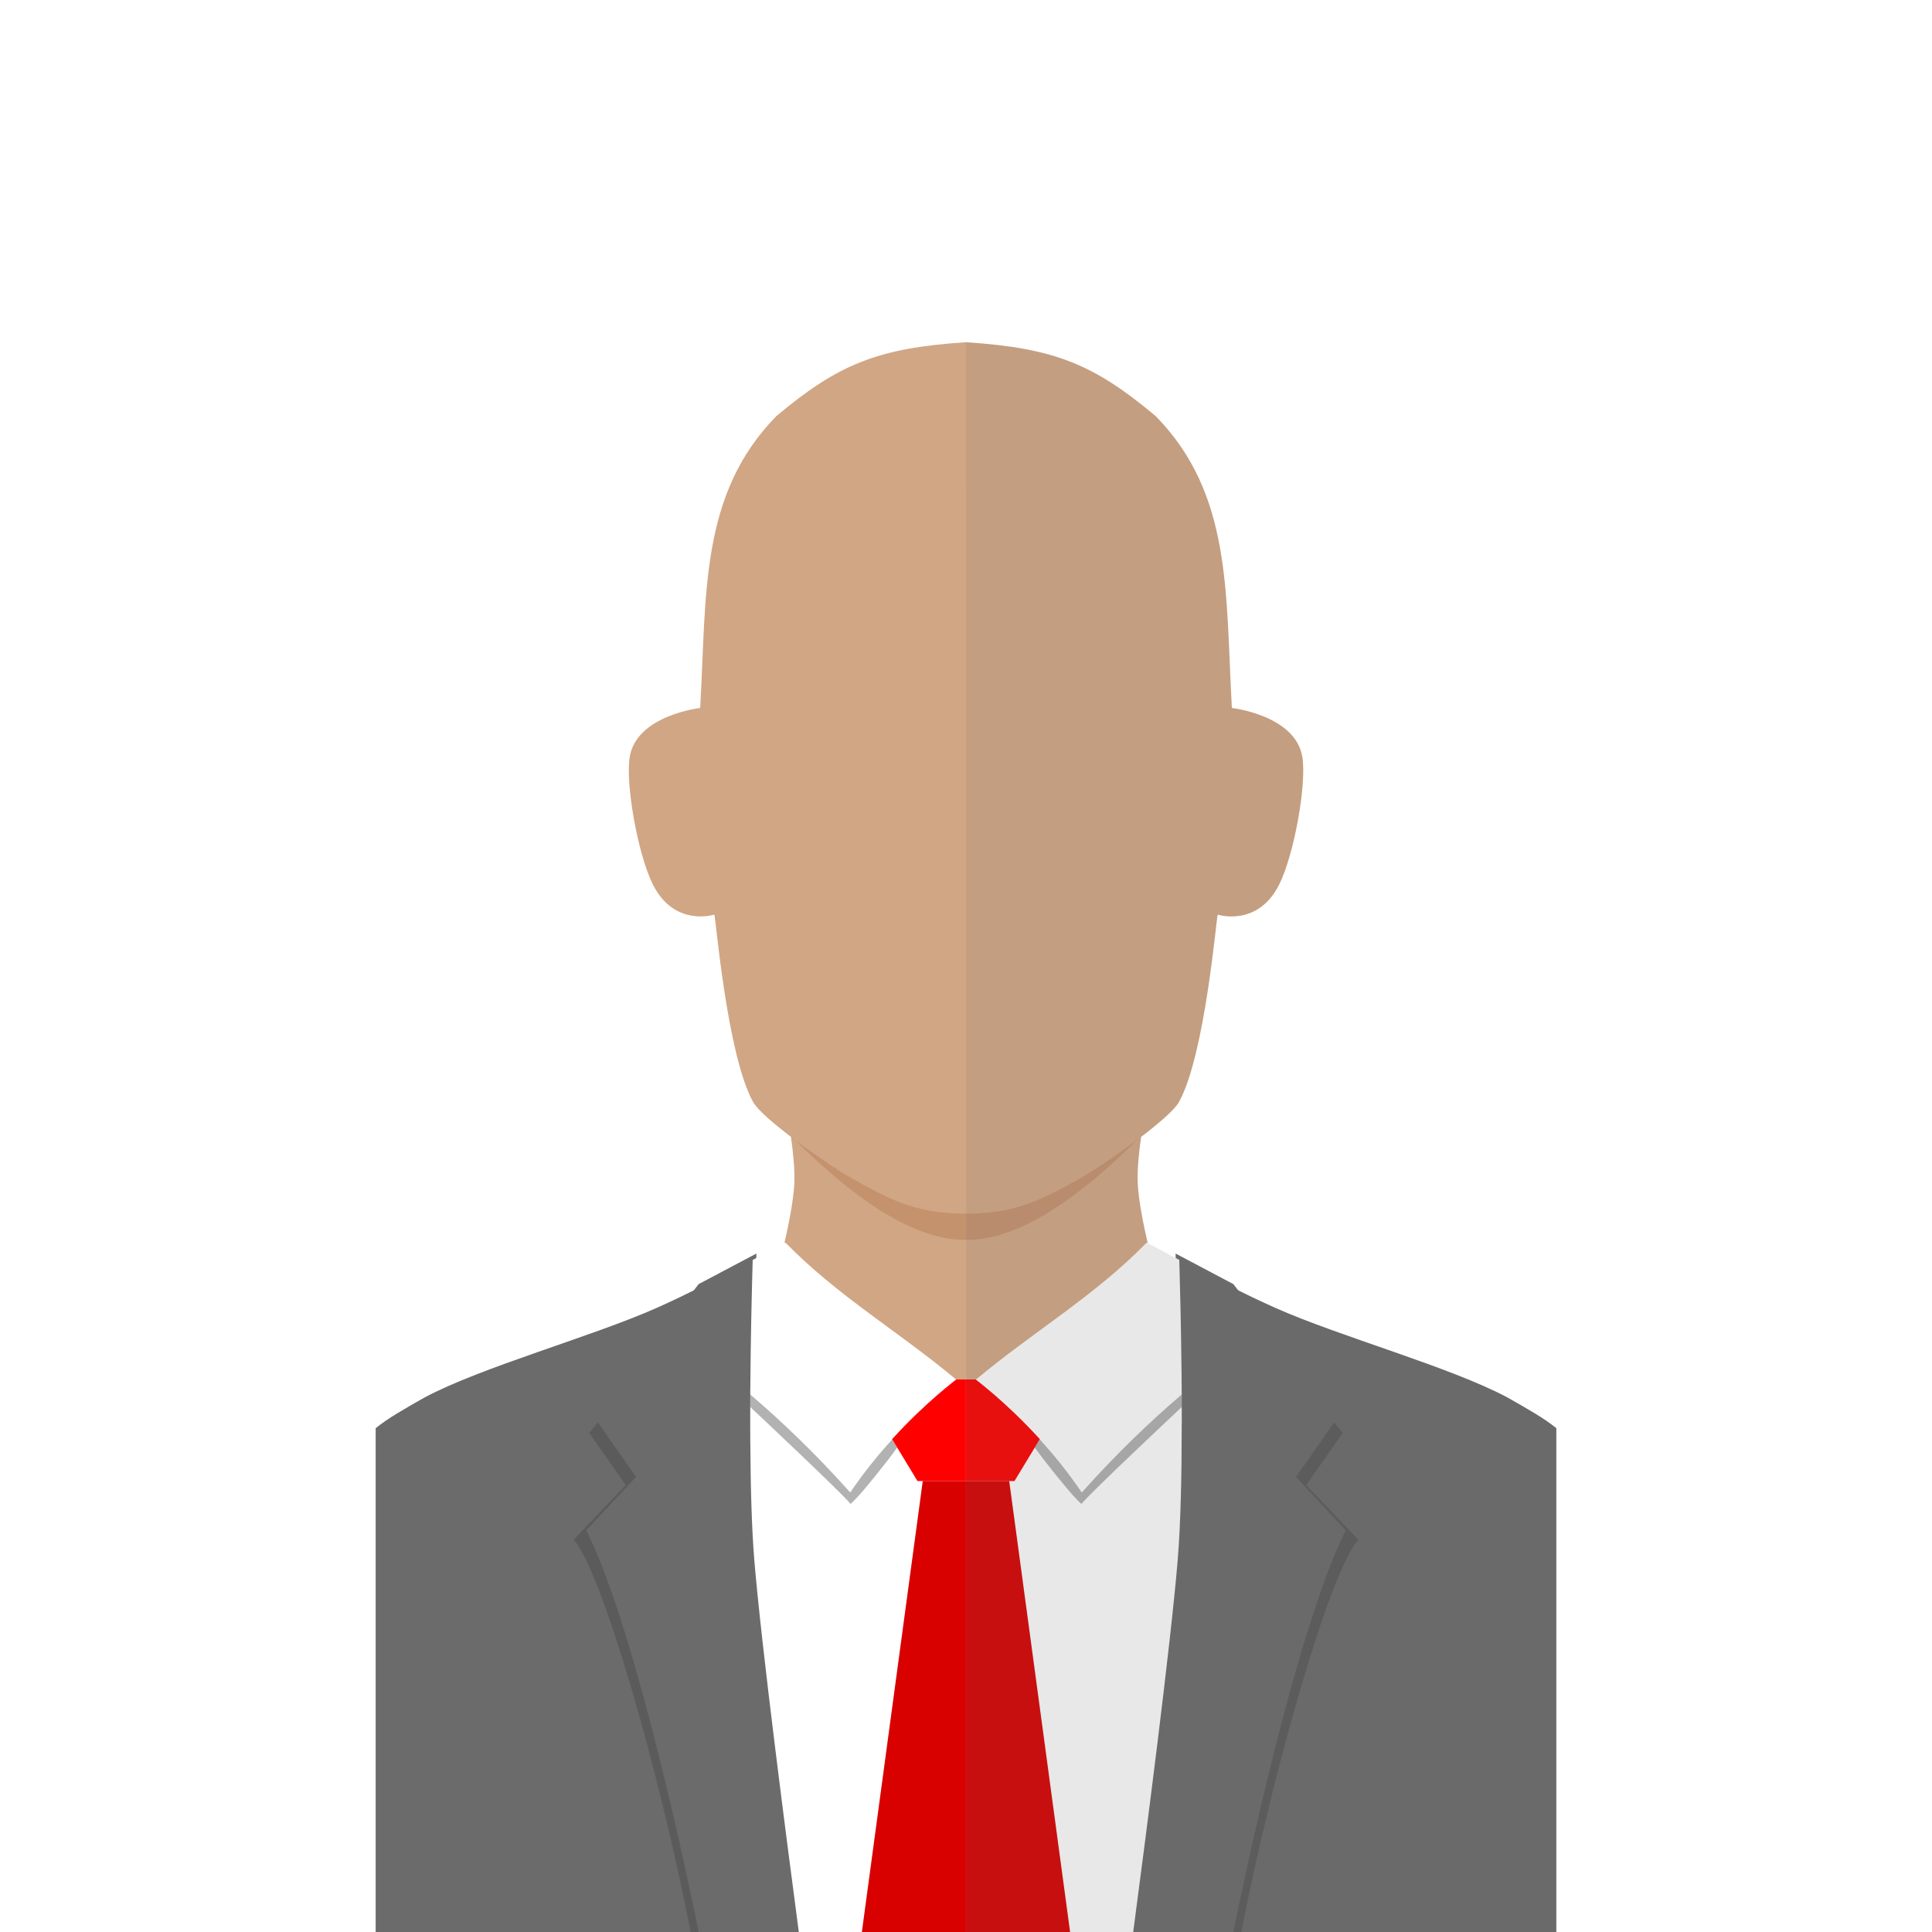
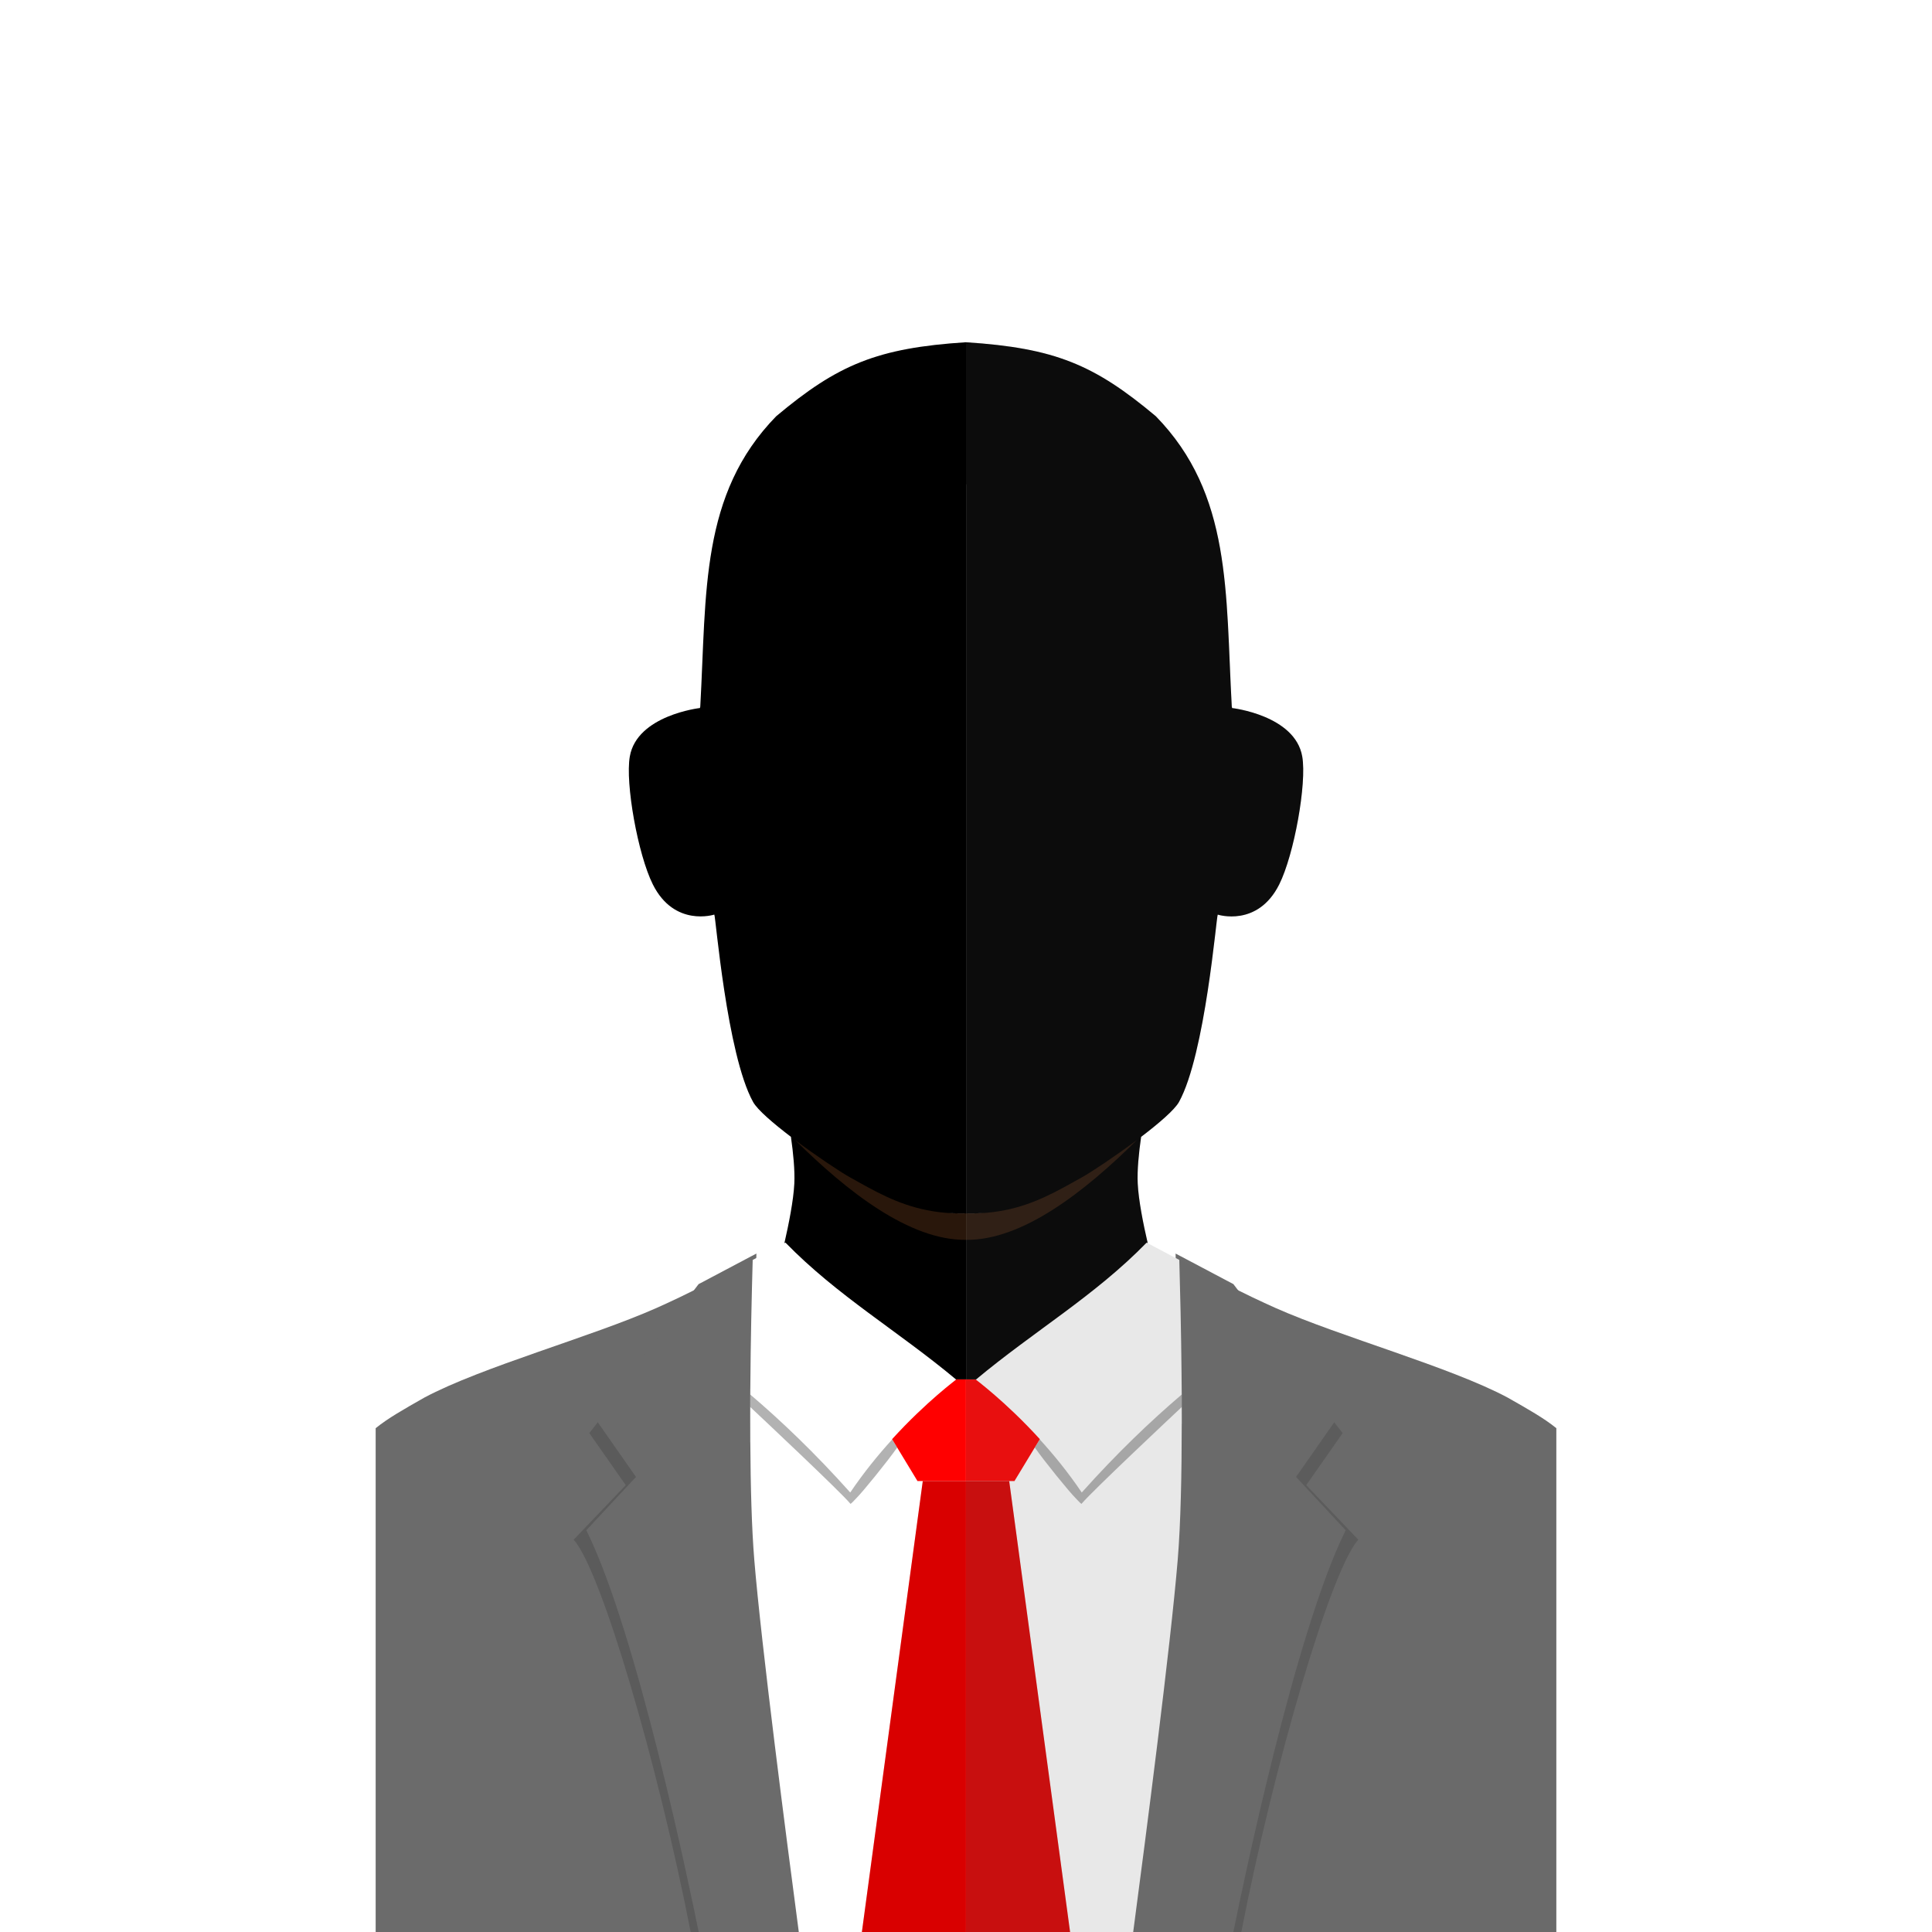
<svg xmlns="http://www.w3.org/2000/svg" height="500px" width="500px" viewBox="0 0 44 72" id="body-svg">
  <defs />
-   <g id="Body" style="display: inline;">
-     <path id="Suit" d="M 12.275 47.871 C 11.685 48.184 10.975 48.518 10.467 48.744 C 8.058 49.815 3.955 50.94 1.816 52.083 C 1.054 52.516 0.459 52.852 0 53.225 L 0 72 L 12.173 72 C 11.822 70.262 9.874 60.867 8.009 57.051 L 9.871 55.051 L 8.515 52.895 L 12.275 47.871 z M 31.725 47.871 L 35.485 52.895 L 34.129 55.051 L 35.991 57.051 C 34.126 60.867 32.178 70.262 31.826 72 L 44 72 L 44 53.225 C 43.541 52.852 42.946 52.516 42.183 52.083 C 40.045 50.94 35.942 49.815 33.533 48.744 C 33.025 48.518 32.315 48.184 31.725 47.871 z " style="fill-rule: evenodd; fill: rgb(107, 107, 107);" />
-     <path id="LapelShadow" d="M 8.362 52.896 L 7.962 53.407 L 9.32 55.347 L 7.38 57.379 C 8.412 58.533 10.529 65.793 11.739 72 L 12.173 72 C 11.822 70.263 9.874 60.868 8.009 57.052 L 9.871 55.052 L 8.362 52.896 z M 35.638 52.896 L 34.129 55.052 L 35.991 57.052 C 34.126 60.868 32.178 70.263 31.826 72 L 32.261 72 C 33.471 65.793 35.588 58.533 36.62 57.379 L 34.68 55.347 L 36.038 53.407 L 35.638 52.896 z " style="fill: rgb(0, 0, 0); fill-rule: evenodd; fill-opacity: 0.15;" />
-     <path id="Lapel" d="M 14.189 46.717 L 13.988 46.822 C 13.68 46.986 12.807 47.447 12.061 47.842 L 12.035 47.855 L 8.199 52.892 L 9.701 55.041 L 7.85 57.028 L 7.89 57.109 C 8.812 58.995 9.768 62.299 10.531 65.338 C 11.289 68.357 11.858 71.113 12.038 72 L 15.903 72 L 15.9 71.982 C 15.44 68.508 14.503 61.293 14.242 58.119 C 13.996 55.124 14.103 49.784 14.184 46.943 L 14.189 46.717 z M 29.811 46.717 L 29.816 46.943 C 29.897 49.784 30.004 55.124 29.758 58.119 C 29.497 61.293 28.56 68.508 28.1 71.982 L 28.097 72 L 31.963 72 C 32.143 71.113 32.711 68.357 33.469 65.338 C 34.232 62.299 35.188 58.995 36.109 57.109 L 36.149 57.028 L 34.299 55.041 L 35.801 52.892 L 31.965 47.855 L 31.94 47.842 C 31.193 47.447 30.32 46.986 30.012 46.822 L 29.811 46.717 z " style="fill-rule: evenodd; fill: rgb(107, 107, 107);" />
-     <path id="Shirt" d="M 15.27 46.309 C 15.202 46.344 14.329 46.807 14.051 46.954 C 14.015 48.217 13.975 49.912 13.962 51.753 L 13.961 51.752 C 13.956 52.414 13.956 53.084 13.96 53.745 L 13.962 53.748 C 13.972 55.374 14.012 56.935 14.11 58.13 C 14.372 61.314 15.309 68.525 15.769 72 L 18.12 72 L 21.999 72 L 21.999 55.421 L 22.001 55.421 L 22.001 72 L 25.88 72 L 28.231 72 C 28.691 68.525 29.628 61.314 29.89 58.13 C 30.002 56.769 30.039 54.934 30.04 53.068 L 30.043 53.064 C 30.043 52.699 30.042 52.333 30.04 51.969 C 30.039 51.95 30.039 51.932 30.039 51.913 C 30.038 51.796 30.037 51.68 30.036 51.564 C 30.036 51.461 30.035 51.357 30.034 51.255 C 30.034 51.23 30.034 51.205 30.033 51.18 L 30.033 51.18 C 30.017 49.562 29.981 48.085 29.949 46.954 C 29.671 46.807 28.798 46.344 28.73 46.309 C 26.791 48.299 24.539 49.6 22.369 51.412 C 22.369 51.412 22.362 51.407 22.362 51.407 L 22.001 51.407 L 22.001 51.674 L 21.999 51.674 L 21.999 51.407 L 21.637 51.407 C 21.638 51.407 21.631 51.412 21.631 51.412 C 19.461 49.6 17.209 48.299 15.27 46.309 z M 14.838 52.743 C 14.988 52.879 15.139 53.018 15.292 53.162 C 15.445 53.306 15.599 53.453 15.755 53.605 C 15.911 53.757 16.068 53.912 16.227 54.072 C 16.385 54.231 16.545 54.395 16.706 54.563 C 16.867 54.73 17.029 54.902 17.193 55.079 C 17.356 55.255 17.52 55.436 17.686 55.621 C 17.52 55.436 17.356 55.255 17.193 55.079 C 17.029 54.902 16.867 54.73 16.706 54.563 C 16.545 54.395 16.385 54.231 16.227 54.072 C 16.068 53.912 15.911 53.757 15.755 53.605 C 15.599 53.453 15.445 53.306 15.292 53.162 C 15.139 53.018 14.988 52.879 14.838 52.743 z M 29.162 52.743 C 29.012 52.879 28.861 53.018 28.708 53.162 C 28.555 53.306 28.401 53.453 28.245 53.605 C 28.089 53.757 27.931 53.912 27.773 54.072 C 27.614 54.231 27.455 54.395 27.294 54.563 C 27.133 54.73 26.97 54.902 26.807 55.079 C 26.644 55.255 26.48 55.436 26.314 55.621 C 26.254 55.532 26.193 55.444 26.132 55.358 C 26.193 55.444 26.254 55.532 26.314 55.621 C 26.48 55.436 26.644 55.255 26.807 55.079 C 26.97 54.902 27.133 54.73 27.294 54.563 C 27.455 54.395 27.614 54.231 27.773 54.072 C 27.931 53.912 28.089 53.757 28.245 53.605 C 28.401 53.453 28.555 53.306 28.708 53.162 C 28.861 53.018 29.012 52.879 29.162 52.743 z M 19.252 53.641 C 19.123 53.783 18.991 53.931 18.86 54.085 C 18.794 54.162 18.728 54.24 18.662 54.32 C 18.596 54.4 18.53 54.481 18.465 54.564 C 18.407 54.636 18.35 54.709 18.293 54.783 C 18.35 54.709 18.407 54.636 18.465 54.564 C 18.53 54.482 18.596 54.4 18.662 54.32 C 18.728 54.241 18.794 54.162 18.86 54.085 C 18.992 53.931 19.123 53.783 19.252 53.641 z M 25.394 54.389 C 25.431 54.434 25.467 54.479 25.503 54.524 C 25.467 54.479 25.431 54.434 25.394 54.389 z M 25.575 54.613 C 25.613 54.661 25.65 54.71 25.688 54.758 C 25.651 54.71 25.613 54.661 25.575 54.613 z M 18.24 54.852 C 18.197 54.907 18.155 54.964 18.113 55.02 C 18.155 54.964 18.197 54.908 18.24 54.852 z M 25.769 54.863 C 25.814 54.923 25.859 54.983 25.904 55.043 C 25.859 54.983 25.814 54.923 25.769 54.863 z M 25.935 55.084 C 25.988 55.157 26.042 55.231 26.095 55.305 C 26.042 55.231 25.988 55.157 25.935 55.084 z M 18.056 55.097 C 18.011 55.158 17.966 55.221 17.921 55.283 C 17.966 55.221 18.011 55.158 18.056 55.097 z " style="fill-rule: evenodd; fill: rgb(255, 255, 255);" />
-     <path id="CollarShadow" d="M 30.032 51.18 C 30.034 51.424 30.037 51.664 30.039 51.913 C 30.037 51.668 30.036 51.422 30.033 51.18 L 30.032 51.18 z M 21.999 51.674 L 21.999 55.195 L 21.999 55.421 L 22.001 55.421 L 22.001 55.195 L 22.001 51.674 L 21.999 51.674 z M 13.961 51.752 C 13.956 52.414 13.956 53.084 13.96 53.745 L 13.962 53.748 C 13.96 53.313 13.959 52.874 13.96 52.436 C 14.382 52.831 17.292 55.566 17.678 56.024 L 17.697 56.046 C 17.757 56.006 17.82 55.927 17.916 55.831 C 18.159 55.588 19.068 54.471 19.436 53.945 L 20.193 55.195 L 19.252 53.641 C 18.734 54.209 18.191 54.873 17.686 55.621 C 16.363 54.141 15.103 52.943 13.96 51.969 C 13.961 51.895 13.962 51.826 13.962 51.753 L 13.961 51.752 z M 30.04 51.969 C 28.897 52.943 27.637 54.141 26.314 55.621 C 25.807 54.871 25.265 54.208 24.748 53.641 L 24.564 53.945 C 24.932 54.471 25.841 55.588 26.084 55.831 C 26.18 55.927 26.243 56.006 26.303 56.046 L 26.322 56.024 C 26.708 55.566 29.618 52.831 30.04 52.436 C 30.04 52.646 30.04 52.857 30.04 53.068 L 30.043 53.064 C 30.043 52.699 30.042 52.333 30.04 51.969 z " style="fill: rgb(0, 0, 0); fill-rule: evenodd; fill-opacity: 0.304;" />
-     <g id="TieGroup" style="display: inline;">
-       <path fill="#ff0000" id="Tie" d="M 20.389,55.195 18.12,72 h 3.879 V 55.195 Z m 1.611,0 V 72 h 3.879 L 23.61,55.195 Z" style="fill-rule: evenodd;" />
-       <path fill="#ff0000" id="TieKnot" d="m 21.637,51.407 c 0.023,-0.007 -1.103,0.811 -2.391,2.226 l 0.946,1.562 h 1.806 v -3.788 z m 0.363,0 v 3.788 h 1.806 l 0.946,-1.562 c -1.288,-1.415 -2.413,-2.233 -2.391,-2.226 z" style="fill-rule: evenodd;" />
-       <path id="TieTint" d="M 20.389,55.195 18.12,72 h 3.879 V 55.195 Z m 1.611,0 V 72 h 3.879 L 23.61,55.195 Z" style="fill: rgb(0, 0, 0); fill-opacity: 0.15; fill-rule: evenodd;" />
+   <g id="Body" style="display: inline">
+     <path id="Suit" d="M 12.275 47.871 C 11.685 48.184 10.975 48.518 10.467 48.744 C 8.058 49.815 3.955 50.94 1.816 52.083 C 1.054 52.516 0.459 52.852 0 53.225 L 0 72 L 12.173 72 C 11.822 70.262 9.874 60.867 8.009 57.051 L 9.871 55.051 L 8.515 52.895 L 12.275 47.871 z M 31.725 47.871 L 35.485 52.895 L 34.129 55.051 L 35.991 57.051 C 34.126 60.867 32.178 70.262 31.826 72 L 44 72 L 44 53.225 C 43.541 52.852 42.946 52.516 42.183 52.083 C 40.045 50.94 35.942 49.815 33.533 48.744 C 33.025 48.518 32.315 48.184 31.725 47.871 z " style="fill-rule: evenodd; fill: rgb(107, 107, 107)" />
+     <path id="LapelShadow" d="M 8.362 52.896 L 7.962 53.407 L 9.32 55.347 L 7.38 57.379 C 8.412 58.533 10.529 65.793 11.739 72 L 12.173 72 C 11.822 70.263 9.874 60.868 8.009 57.052 L 9.871 55.052 L 8.362 52.896 z M 35.638 52.896 L 34.129 55.052 L 35.991 57.052 C 34.126 60.868 32.178 70.263 31.826 72 L 32.261 72 C 33.471 65.793 35.588 58.533 36.62 57.379 L 34.68 55.347 L 36.038 53.407 L 35.638 52.896 z " style="fill: rgb(0, 0, 0); fill-rule: evenodd; fill-opacity: 0.15" />
+     <path id="Lapel" d="M 14.189 46.717 L 13.988 46.822 C 13.68 46.986 12.807 47.447 12.061 47.842 L 12.035 47.855 L 8.199 52.892 L 9.701 55.041 L 7.85 57.028 L 7.89 57.109 C 8.812 58.995 9.768 62.299 10.531 65.338 C 11.289 68.357 11.858 71.113 12.038 72 L 15.903 72 L 15.9 71.982 C 15.44 68.508 14.503 61.293 14.242 58.119 C 13.996 55.124 14.103 49.784 14.184 46.943 L 14.189 46.717 z M 29.811 46.717 L 29.816 46.943 C 29.897 49.784 30.004 55.124 29.758 58.119 C 29.497 61.293 28.56 68.508 28.1 71.982 L 28.097 72 L 31.963 72 C 32.143 71.113 32.711 68.357 33.469 65.338 C 34.232 62.299 35.188 58.995 36.109 57.109 L 36.149 57.028 L 34.299 55.041 L 35.801 52.892 L 31.965 47.855 L 31.94 47.842 C 31.193 47.447 30.32 46.986 30.012 46.822 L 29.811 46.717 z " style="fill-rule: evenodd; fill: rgb(107, 107, 107)" />
+     <path id="Shirt" d="M 15.27 46.309 C 15.202 46.344 14.329 46.807 14.051 46.954 C 14.015 48.217 13.975 49.912 13.962 51.753 L 13.961 51.752 C 13.956 52.414 13.956 53.084 13.96 53.745 L 13.962 53.748 C 13.972 55.374 14.012 56.935 14.11 58.13 C 14.372 61.314 15.309 68.525 15.769 72 L 18.12 72 L 21.999 72 L 21.999 55.421 L 22.001 55.421 L 22.001 72 L 25.88 72 L 28.231 72 C 28.691 68.525 29.628 61.314 29.89 58.13 C 30.002 56.769 30.039 54.934 30.04 53.068 L 30.043 53.064 C 30.043 52.699 30.042 52.333 30.04 51.969 C 30.039 51.95 30.039 51.932 30.039 51.913 C 30.038 51.796 30.037 51.68 30.036 51.564 C 30.036 51.461 30.035 51.357 30.034 51.255 C 30.034 51.23 30.034 51.205 30.033 51.18 L 30.033 51.18 C 30.017 49.562 29.981 48.085 29.949 46.954 C 29.671 46.807 28.798 46.344 28.73 46.309 C 26.791 48.299 24.539 49.6 22.369 51.412 C 22.369 51.412 22.362 51.407 22.362 51.407 L 22.001 51.407 L 22.001 51.674 L 21.999 51.674 L 21.999 51.407 L 21.637 51.407 C 21.638 51.407 21.631 51.412 21.631 51.412 C 19.461 49.6 17.209 48.299 15.27 46.309 z M 14.838 52.743 C 14.988 52.879 15.139 53.018 15.292 53.162 C 15.445 53.306 15.599 53.453 15.755 53.605 C 15.911 53.757 16.068 53.912 16.227 54.072 C 16.385 54.231 16.545 54.395 16.706 54.563 C 16.867 54.73 17.029 54.902 17.193 55.079 C 17.356 55.255 17.52 55.436 17.686 55.621 C 17.52 55.436 17.356 55.255 17.193 55.079 C 17.029 54.902 16.867 54.73 16.706 54.563 C 16.545 54.395 16.385 54.231 16.227 54.072 C 16.068 53.912 15.911 53.757 15.755 53.605 C 15.599 53.453 15.445 53.306 15.292 53.162 C 15.139 53.018 14.988 52.879 14.838 52.743 z M 29.162 52.743 C 29.012 52.879 28.861 53.018 28.708 53.162 C 28.555 53.306 28.401 53.453 28.245 53.605 C 28.089 53.757 27.931 53.912 27.773 54.072 C 27.614 54.231 27.455 54.395 27.294 54.563 C 27.133 54.73 26.97 54.902 26.807 55.079 C 26.644 55.255 26.48 55.436 26.314 55.621 C 26.254 55.532 26.193 55.444 26.132 55.358 C 26.193 55.444 26.254 55.532 26.314 55.621 C 26.48 55.436 26.644 55.255 26.807 55.079 C 26.97 54.902 27.133 54.73 27.294 54.563 C 27.455 54.395 27.614 54.231 27.773 54.072 C 27.931 53.912 28.089 53.757 28.245 53.605 C 28.401 53.453 28.555 53.306 28.708 53.162 C 28.861 53.018 29.012 52.879 29.162 52.743 z M 19.252 53.641 C 19.123 53.783 18.991 53.931 18.86 54.085 C 18.794 54.162 18.728 54.24 18.662 54.32 C 18.596 54.4 18.53 54.481 18.465 54.564 C 18.407 54.636 18.35 54.709 18.293 54.783 C 18.35 54.709 18.407 54.636 18.465 54.564 C 18.53 54.482 18.596 54.4 18.662 54.32 C 18.728 54.241 18.794 54.162 18.86 54.085 C 18.992 53.931 19.123 53.783 19.252 53.641 z M 25.394 54.389 C 25.431 54.434 25.467 54.479 25.503 54.524 C 25.467 54.479 25.431 54.434 25.394 54.389 z M 25.575 54.613 C 25.613 54.661 25.65 54.71 25.688 54.758 C 25.651 54.71 25.613 54.661 25.575 54.613 z M 18.24 54.852 C 18.197 54.907 18.155 54.964 18.113 55.02 C 18.155 54.964 18.197 54.908 18.24 54.852 z M 25.769 54.863 C 25.814 54.923 25.859 54.983 25.904 55.043 C 25.859 54.983 25.814 54.923 25.769 54.863 z M 25.935 55.084 C 25.988 55.157 26.042 55.231 26.095 55.305 C 26.042 55.231 25.988 55.157 25.935 55.084 z M 18.056 55.097 C 18.011 55.158 17.966 55.221 17.921 55.283 C 17.966 55.221 18.011 55.158 18.056 55.097 z " style="fill-rule: evenodd; fill: rgb(255, 255, 255)" />
+     <path id="CollarShadow" d="M 30.032 51.18 C 30.034 51.424 30.037 51.664 30.039 51.913 C 30.037 51.668 30.036 51.422 30.033 51.18 L 30.032 51.18 z M 21.999 51.674 L 21.999 55.195 L 21.999 55.421 L 22.001 55.421 L 22.001 55.195 L 22.001 51.674 L 21.999 51.674 z M 13.961 51.752 C 13.956 52.414 13.956 53.084 13.96 53.745 L 13.962 53.748 C 13.96 53.313 13.959 52.874 13.96 52.436 C 14.382 52.831 17.292 55.566 17.678 56.024 L 17.697 56.046 C 17.757 56.006 17.82 55.927 17.916 55.831 C 18.159 55.588 19.068 54.471 19.436 53.945 L 20.193 55.195 L 19.252 53.641 C 18.734 54.209 18.191 54.873 17.686 55.621 C 16.363 54.141 15.103 52.943 13.96 51.969 C 13.961 51.895 13.962 51.826 13.962 51.753 L 13.961 51.752 z M 30.04 51.969 C 28.897 52.943 27.637 54.141 26.314 55.621 C 25.807 54.871 25.265 54.208 24.748 53.641 L 24.564 53.945 C 24.932 54.471 25.841 55.588 26.084 55.831 C 26.18 55.927 26.243 56.006 26.303 56.046 L 26.322 56.024 C 26.708 55.566 29.618 52.831 30.04 52.436 C 30.04 52.646 30.04 52.857 30.04 53.068 L 30.043 53.064 C 30.043 52.699 30.042 52.333 30.04 51.969 z " style="fill: rgb(0, 0, 0); fill-rule: evenodd; fill-opacity: 0.304" />
+     <g id="TieGroup" style="display: inline">
+       <path fill="#ff0000" id="Tie" d="M 20.389,55.195 18.12,72 h 3.879 V 55.195 Z m 1.611,0 V 72 h 3.879 L 23.61,55.195 Z" style="fill-rule: evenodd" />
+       <path fill="#ff0000" id="TieKnot" d="m 21.637,51.407 c 0.023,-0.007 -1.103,0.811 -2.391,2.226 l 0.946,1.562 h 1.806 v -3.788 z m 0.363,0 v 3.788 h 1.806 l 0.946,-1.562 c -1.288,-1.415 -2.413,-2.233 -2.391,-2.226 z" style="fill-rule: evenodd" />
+       <path id="TieTint" d="M 20.389,55.195 18.12,72 h 3.879 V 55.195 Z m 1.611,0 V 72 h 3.879 L 23.61,55.195 Z" style="fill: rgb(0, 0, 0); fill-opacity: 0.15; fill-rule: evenodd" />
    </g>
-     <g id="BowtieGroup" style="display: none;">
-       <path fill="#ff0000" d="m 15.995,50.022 c -0.056,6.37e-4 -0.101,0.006 -0.136,0.015 -0.968,0.265 -0.773,2.923 -0.699,3.83 0.074,0.907 0.552,3.091 0.846,3.427 0.294,0.336 3.127,-1.042 3.826,-1.68 0.319,-0.292 0.653,-0.66 0.922,-0.975 3.6e-4,3.26e-4 7.05e-4,7.4e-4 0.001,10e-4 0.058,0.053 0.315,0.286 0.513,0.335 0.085,0.021 0.357,0.034 0.732,0.04 0.375,-0.006 0.647,-0.018 0.732,-0.04 0.198,-0.05 0.455,-0.283 0.513,-0.335 3.28e-4,-2.93e-4 6.73e-4,-7.07e-4 0.001,-10e-4 0.269,0.315 0.603,0.683 0.922,0.975 0.699,0.638 3.531,2.016 3.826,1.68 0.294,-0.336 0.773,-2.52 0.846,-3.427 0.074,-0.907 0.268,-3.565 -0.699,-3.83 -0.034,-0.009 -0.079,-0.015 -0.136,-0.015 -0.499,-0.006 -1.883,0.379 -4.589,1.935 -0.375,-0.302 -0.782,-0.596 -1.416,-0.596 -0.634,0 -1.041,0.294 -1.416,0.596 -2.706,-1.556 -4.09,-1.94 -4.589,-1.935 z" id="Bowtie" style="fill-rule: evenodd;" />
-       <path d="m 20.579,51.961 c -0.336,0.269 -0.285,1.579 -0.151,2.049 0.068,0.239 0.16,0.48 0.327,0.631 0.058,0.053 0.315,0.286 0.513,0.335 0.085,0.021 0.357,0.034 0.732,0.04 0.375,-0.006 0.647,-0.018 0.732,-0.04 0.198,-0.05 0.455,-0.283 0.513,-0.335 0.167,-0.151 0.259,-0.392 0.327,-0.631 0.134,-0.47 0.185,-1.781 -0.151,-2.049 -0.377,-0.303 -0.784,-0.6 -1.421,-0.6 -0.637,0 -1.044,0.296 -1.421,0.6 z m -3.483,1.139 c -0.09,0.002 -0.145,0.029 -0.162,0.096 -0.46,1.789 1.983,0.496 2.755,0.647 0.178,0.035 0.365,0.049 0.548,0.05 -0.041,-0.212 -0.092,-0.309 -0.095,-0.592 -1.598,0.261 -2.656,-0.209 -3.046,-0.202 z m 9.785,0 c -0.408,0.01 -1.456,0.458 -3.023,0.202 -0.003,0.282 -0.054,0.38 -0.095,0.592 0.183,-0.002 0.371,-0.015 0.548,-0.05 0.773,-0.151 3.215,1.142 2.755,-0.647 -0.019,-0.073 -0.082,-0.099 -0.186,-0.096 z" id="BowtieShadow" style="fill: rgb(0, 0, 0); fill-opacity: 0.13; fill-rule: evenodd;" />
+     <g id="BowtieGroup" style="display: none">
+       <path fill="#ff0000" d="m 15.995,50.022 c -0.056,6.37e-4 -0.101,0.006 -0.136,0.015 -0.968,0.265 -0.773,2.923 -0.699,3.83 0.074,0.907 0.552,3.091 0.846,3.427 0.294,0.336 3.127,-1.042 3.826,-1.68 0.319,-0.292 0.653,-0.66 0.922,-0.975 3.6e-4,3.26e-4 7.05e-4,7.4e-4 0.001,10e-4 0.058,0.053 0.315,0.286 0.513,0.335 0.085,0.021 0.357,0.034 0.732,0.04 0.375,-0.006 0.647,-0.018 0.732,-0.04 0.198,-0.05 0.455,-0.283 0.513,-0.335 3.28e-4,-2.93e-4 6.73e-4,-7.07e-4 0.001,-10e-4 0.269,0.315 0.603,0.683 0.922,0.975 0.699,0.638 3.531,2.016 3.826,1.68 0.294,-0.336 0.773,-2.52 0.846,-3.427 0.074,-0.907 0.268,-3.565 -0.699,-3.83 -0.034,-0.009 -0.079,-0.015 -0.136,-0.015 -0.499,-0.006 -1.883,0.379 -4.589,1.935 -0.375,-0.302 -0.782,-0.596 -1.416,-0.596 -0.634,0 -1.041,0.294 -1.416,0.596 -2.706,-1.556 -4.09,-1.94 -4.589,-1.935 z" id="Bowtie" style="fill-rule: evenodd" />
+       <path d="m 20.579,51.961 c -0.336,0.269 -0.285,1.579 -0.151,2.049 0.068,0.239 0.16,0.48 0.327,0.631 0.058,0.053 0.315,0.286 0.513,0.335 0.085,0.021 0.357,0.034 0.732,0.04 0.375,-0.006 0.647,-0.018 0.732,-0.04 0.198,-0.05 0.455,-0.283 0.513,-0.335 0.167,-0.151 0.259,-0.392 0.327,-0.631 0.134,-0.47 0.185,-1.781 -0.151,-2.049 -0.377,-0.303 -0.784,-0.6 -1.421,-0.6 -0.637,0 -1.044,0.296 -1.421,0.6 z m -3.483,1.139 c -0.09,0.002 -0.145,0.029 -0.162,0.096 -0.46,1.789 1.983,0.496 2.755,0.647 0.178,0.035 0.365,0.049 0.548,0.05 -0.041,-0.212 -0.092,-0.309 -0.095,-0.592 -1.598,0.261 -2.656,-0.209 -3.046,-0.202 z m 9.785,0 c -0.408,0.01 -1.456,0.458 -3.023,0.202 -0.003,0.282 -0.054,0.38 -0.095,0.592 0.183,-0.002 0.371,-0.015 0.548,-0.05 0.773,-0.151 3.215,1.142 2.755,-0.647 -0.019,-0.073 -0.082,-0.099 -0.186,-0.096 z" id="BowtieShadow" style="fill: rgb(0, 0, 0); fill-opacity: 0.13; fill-rule: evenodd" />
    </g>
-     <path fill="#d1a684" id="Head" d="m 22,12.754 c -3.311,0.214 -4.781,0.835 -7.072,2.757 -2.841,2.911 -2.594,6.565 -2.831,10.823 -10e-4,0.004 -0.013,0.052 -0.013,0.052 0,0 -2.345,0.267 -2.613,1.807 -0.174,0.998 0.301,3.652 0.858,4.766 0.804,1.607 2.291,1.125 2.291,1.125 0.048,0.028 0.463,5.204 1.444,6.981 0.161,0.293 0.749,0.797 1.412,1.302 0.086,0.602 0.15,1.25 0.126,1.741 -0.031,0.626 -0.206,1.506 -0.37,2.221 0.004,-0.002 0.037,-0.02 0.039,-0.021 1.94,1.99 4.191,3.291 6.362,5.104 0.004,-0.004 0.007,-0.006 0.006,-0.006 h 0.362 v -6.188 c -0.118,0.003 -0.232,0.003 -0.345,5.17e-4 0.112,0.003 0.227,0.003 0.345,-5.17e-4 v -27.168 c 3.6e-4,-2e-5 7.14e-4,2.2e-5 10e-4,0 3.2e-4,2.2e-5 6.73e-4,-2e-5 0.001,0 v 27.168 c 0.118,0.003 0.232,0.003 0.345,5.17e-4 -0.112,0.003 -0.227,0.003 -0.345,-5.17e-4 v 6.188 h 0.362 c -0.001,-3e-4 0.001,0.002 0.006,0.006 2.171,-1.812 4.422,-3.113 6.362,-5.104 0.002,0.001 0.035,0.019 0.039,0.021 C 28.606,45.615 28.431,44.735 28.4,44.109 c -0.025,-0.492 0.04,-1.139 0.126,-1.741 0.662,-0.504 1.25,-1.009 1.412,-1.302 0.981,-1.778 1.396,-6.953 1.444,-6.981 0,0 1.487,0.482 2.291,-1.125 0.557,-1.114 1.032,-3.768 0.858,-4.766 -0.268,-1.54 -2.613,-1.807 -2.613,-1.807 0,0 -0.012,-0.047 -0.013,-0.052 -0.237,-4.258 0.01,-7.912 -2.831,-10.823 -2.292,-1.922 -3.761,-2.543 -7.072,-2.757 z m -6.464,29.66 c 0.069,0.052 0.139,0.105 0.209,0.157 -0.07,-0.052 -0.14,-0.104 -0.209,-0.157 z m 0.265,0.198 c 0.167,0.123 0.334,0.242 0.498,0.358 -0.164,-0.116 -0.331,-0.235 -0.498,-0.358 z m 12.397,0 c -0.171,0.126 -0.341,0.248 -0.508,0.366 0.167,-0.118 0.338,-0.24 0.508,-0.366 z m -0.585,0.42 c -0.155,0.108 -0.303,0.21 -0.443,0.305 0.141,-0.095 0.289,-0.196 0.443,-0.305 z m -11.213,0.01 c 0.156,0.109 0.307,0.213 0.449,0.308 -0.142,-0.096 -0.292,-0.198 -0.449,-0.308 z m 0.535,0.366 c 0.147,0.098 0.285,0.188 0.402,0.262 -0.117,-0.074 -0.253,-0.163 -0.402,-0.262 z m 10.112,0.011 c -0.146,0.097 -0.278,0.183 -0.394,0.256 0.113,-0.072 0.251,-0.161 0.394,-0.256 z m -9.654,0.286 c 0.046,0.029 0.092,0.058 0.131,0.081 0.053,0.032 0.098,0.059 0.136,0.08 -0.038,-0.021 -0.084,-0.048 -0.136,-0.08 -0.039,-0.023 -0.086,-0.053 -0.131,-0.081 z m 9.076,0.084 c -0.05,0.03 -0.095,0.056 -0.131,0.076 0.036,-0.02 0.081,-0.046 0.131,-0.076 z M 18.13,44.126 c 0.128,0.071 0.258,0.141 0.389,0.21 -0.131,-0.069 -0.26,-0.139 -0.389,-0.21 z m 7.74,0 c -0.128,0.071 -0.257,0.141 -0.389,0.21 0.131,-0.069 0.261,-0.139 0.389,-0.21 z m -4.775,1.056 c 0.042,0.004 0.084,0.009 0.127,0.013 -0.043,-0.004 -0.085,-0.008 -0.127,-0.013 z m 1.81,0 c -0.042,0.005 -0.084,0.009 -0.127,0.013 0.043,-0.004 0.085,-0.008 0.127,-0.013 z m -1.572,0.022 c 0.097,0.007 0.196,0.012 0.298,0.015 -0.052,-0.001 -0.103,-0.003 -0.154,-0.006 -0.003,-1.57e-4 -0.006,-3.56e-4 -0.009,-5.17e-4 -0.045,-0.002 -0.09,-0.005 -0.134,-0.009 z m 1.334,0 c -0.044,0.003 -0.089,0.006 -0.134,0.009 -0.003,1.61e-4 -0.006,3.6e-4 -0.009,5.17e-4 -0.05,0.003 -0.101,0.004 -0.153,0.006 0.101,-0.003 0.199,-0.008 0.296,-0.015 z" style="fill-rule: evenodd;" />
-     <path id="NeckShadow" d="m 15.625,42.48 c 1.954,1.935 4.277,3.751 6.375,3.725 2.099,0.026 4.422,-1.79 6.375,-3.725 -0.818,0.613 -1.706,1.201 -2.032,1.382 -0.001,7e-4 -0.003,0.002 -0.004,0.003 h -5.17e-4 c -0.175,0.097 -0.35,0.196 -0.528,0.294 -0.059,0.033 -0.119,0.065 -0.178,0.097 -0.866,0.468 -1.805,0.892 -3.1,0.957 -3.2e-4,1.8e-5 -6.93e-4,-1.7e-5 -0.001,0 -10e-4,4.3e-5 -0.002,-4.2e-5 -0.003,0 -0.002,1.28e-4 -0.005,4.04e-4 -0.007,5.17e-4 -0.048,0.002 -0.097,0.004 -0.146,0.006 -0.018,4.6e-4 -0.037,6.82e-4 -0.055,10e-4 -0.031,5.63e-4 -0.063,8.64e-4 -0.095,0.001 -0.027,1.52e-4 -0.054,1.52e-4 -0.081,0 -0.048,-3e-4 -0.097,-7.67e-4 -0.146,-0.002 h -5.16e-4 -5.17e-4 c -0.049,0.001 -0.098,0.002 -0.146,0.002 -0.027,1.52e-4 -0.054,1.52e-4 -0.081,0 -0.032,-1.69e-4 -0.063,-4.7e-4 -0.095,-0.001 -0.018,-3.52e-4 -0.037,-5.74e-4 -0.055,-10e-4 -0.049,-0.001 -0.098,-0.003 -0.146,-0.006 -0.002,-1.13e-4 -0.005,-3.89e-4 -0.007,-5.17e-4 -8.5e-4,-4.2e-5 -0.002,4.3e-5 -0.003,0 -3.4e-4,-1.7e-5 -7.13e-4,1.8e-5 -0.001,0 -1.295,-0.065 -2.234,-0.489 -3.1,-0.957 -0.06,-0.032 -0.119,-0.065 -0.178,-0.097 -0.177,-0.098 -0.352,-0.197 -0.528,-0.294 h -5.17e-4 c -9.99e-4,-6.7e-4 -0.003,-0.002 -0.004,-0.003 -0.326,-0.181 -1.214,-0.77 -2.032,-1.382 z" style="fill: rgb(160, 90, 44); fill-opacity: 0.261; fill-rule: evenodd;" />
-     <path d="m 28.729,46.309 c 0.068,0.036 0.941,0.498 1.219,0.645 0.005,0.186 0.011,0.402 0.016,0.606 -0.005,-0.208 -0.011,-0.433 -0.016,-0.621 0.285,0.151 1.08,0.571 1.784,0.944 l -0.008,-0.011 c 0.59,0.312 1.3,0.646 1.808,0.872 2.409,1.071 6.512,2.197 8.651,3.339 0.762,0.433 1.357,0.77 1.816,1.142 V 72 H 32.26 v 5.16e-4 H 31.826 28.23 V 72 H 25.879 22 v -16.805 -3.788 h 0.362 c -0.001,-3.39e-4 0.001,0.002 0.006,0.006 2.171,-1.812 4.422,-3.113 6.362,-5.104 z" id="RightTint" style="fill: rgb(102, 102, 102); fill-opacity: 0.15; fill-rule: evenodd;" />
-     <path d="m 22,12.754 v 5.297 c 3.6e-4,2e-5 7.06e-4,-2.1e-5 10e-4,0 v 27.168 h -5.17e-4 -5.16e-4 v 0.986 c 2.76e-4,4e-6 7.23e-4,-5e-6 0.001,0 v 5.202 h 0.362 c -0.001,-3e-4 0.001,0.002 0.006,0.006 2.171,-1.812 4.422,-3.113 6.362,-5.104 0.002,0.001 0.035,0.019 0.039,0.021 -0.164,-0.715 -0.339,-1.594 -0.37,-2.221 -0.025,-0.492 0.04,-1.139 0.126,-1.741 0.662,-0.504 1.25,-1.009 1.412,-1.302 0.981,-1.778 1.396,-6.953 1.444,-6.981 0,0 1.487,0.482 2.291,-1.125 0.557,-1.114 1.032,-3.768 0.858,-4.766 C 34.263,26.653 31.917,26.386 31.917,26.386 c 0,0 -0.012,-0.047 -0.013,-0.051 -0.237,-4.258 0.01,-7.913 -2.831,-10.824 -2.292,-1.922 -3.761,-2.543 -7.072,-2.757 z" id="HeadTint" style="fill: rgb(102, 102, 102); fill-opacity: 0.123; fill-rule: evenodd;" />
+     <path id="Head" d="m 22,12.754 c -3.311,0.214 -4.781,0.835 -7.072,2.757 -2.841,2.911 -2.594,6.565 -2.831,10.823 -10e-4,0.004 -0.013,0.052 -0.013,0.052 0,0 -2.345,0.267 -2.613,1.807 -0.174,0.998 0.301,3.652 0.858,4.766 0.804,1.607 2.291,1.125 2.291,1.125 0.048,0.028 0.463,5.204 1.444,6.981 0.161,0.293 0.749,0.797 1.412,1.302 0.086,0.602 0.15,1.25 0.126,1.741 -0.031,0.626 -0.206,1.506 -0.37,2.221 0.004,-0.002 0.037,-0.02 0.039,-0.021 1.94,1.99 4.191,3.291 6.362,5.104 0.004,-0.004 0.007,-0.006 0.006,-0.006 h 0.362 v -6.188 c -0.118,0.003 -0.232,0.003 -0.345,5.17e-4 0.112,0.003 0.227,0.003 0.345,-5.17e-4 v -27.168 c 3.6e-4,-2e-5 7.14e-4,2.2e-5 10e-4,0 3.2e-4,2.2e-5 6.73e-4,-2e-5 0.001,0 v 27.168 c 0.118,0.003 0.232,0.003 0.345,5.17e-4 -0.112,0.003 -0.227,0.003 -0.345,-5.17e-4 v 6.188 h 0.362 c -0.001,-3e-4 0.001,0.002 0.006,0.006 2.171,-1.812 4.422,-3.113 6.362,-5.104 0.002,0.001 0.035,0.019 0.039,0.021 C 28.606,45.615 28.431,44.735 28.4,44.109 c -0.025,-0.492 0.04,-1.139 0.126,-1.741 0.662,-0.504 1.25,-1.009 1.412,-1.302 0.981,-1.778 1.396,-6.953 1.444,-6.981 0,0 1.487,0.482 2.291,-1.125 0.557,-1.114 1.032,-3.768 0.858,-4.766 -0.268,-1.54 -2.613,-1.807 -2.613,-1.807 0,0 -0.012,-0.047 -0.013,-0.052 -0.237,-4.258 0.01,-7.912 -2.831,-10.823 -2.292,-1.922 -3.761,-2.543 -7.072,-2.757 z m -6.464,29.66 c 0.069,0.052 0.139,0.105 0.209,0.157 -0.07,-0.052 -0.14,-0.104 -0.209,-0.157 z m 0.265,0.198 c 0.167,0.123 0.334,0.242 0.498,0.358 -0.164,-0.116 -0.331,-0.235 -0.498,-0.358 z m 12.397,0 c -0.171,0.126 -0.341,0.248 -0.508,0.366 0.167,-0.118 0.338,-0.24 0.508,-0.366 z m -0.585,0.42 c -0.155,0.108 -0.303,0.21 -0.443,0.305 0.141,-0.095 0.289,-0.196 0.443,-0.305 z m -11.213,0.01 c 0.156,0.109 0.307,0.213 0.449,0.308 -0.142,-0.096 -0.292,-0.198 -0.449,-0.308 z m 0.535,0.366 c 0.147,0.098 0.285,0.188 0.402,0.262 -0.117,-0.074 -0.253,-0.163 -0.402,-0.262 z m 10.112,0.011 c -0.146,0.097 -0.278,0.183 -0.394,0.256 0.113,-0.072 0.251,-0.161 0.394,-0.256 z m -9.654,0.286 c 0.046,0.029 0.092,0.058 0.131,0.081 0.053,0.032 0.098,0.059 0.136,0.08 -0.038,-0.021 -0.084,-0.048 -0.136,-0.08 -0.039,-0.023 -0.086,-0.053 -0.131,-0.081 z m 9.076,0.084 c -0.05,0.03 -0.095,0.056 -0.131,0.076 0.036,-0.02 0.081,-0.046 0.131,-0.076 z M 18.13,44.126 c 0.128,0.071 0.258,0.141 0.389,0.21 -0.131,-0.069 -0.26,-0.139 -0.389,-0.21 z m 7.74,0 c -0.128,0.071 -0.257,0.141 -0.389,0.21 0.131,-0.069 0.261,-0.139 0.389,-0.21 z m -4.775,1.056 c 0.042,0.004 0.084,0.009 0.127,0.013 -0.043,-0.004 -0.085,-0.008 -0.127,-0.013 z m 1.81,0 c -0.042,0.005 -0.084,0.009 -0.127,0.013 0.043,-0.004 0.085,-0.008 0.127,-0.013 z m -1.572,0.022 c 0.097,0.007 0.196,0.012 0.298,0.015 -0.052,-0.001 -0.103,-0.003 -0.154,-0.006 -0.003,-1.57e-4 -0.006,-3.56e-4 -0.009,-5.17e-4 -0.045,-0.002 -0.09,-0.005 -0.134,-0.009 z m 1.334,0 c -0.044,0.003 -0.089,0.006 -0.134,0.009 -0.003,1.61e-4 -0.006,3.6e-4 -0.009,5.17e-4 -0.05,0.003 -0.101,0.004 -0.153,0.006 0.101,-0.003 0.199,-0.008 0.296,-0.015 z" style="fill-rule: evenodd" />
+     <path id="NeckShadow" d="m 15.625,42.48 c 1.954,1.935 4.277,3.751 6.375,3.725 2.099,0.026 4.422,-1.79 6.375,-3.725 -0.818,0.613 -1.706,1.201 -2.032,1.382 -0.001,7e-4 -0.003,0.002 -0.004,0.003 h -5.17e-4 c -0.175,0.097 -0.35,0.196 -0.528,0.294 -0.059,0.033 -0.119,0.065 -0.178,0.097 -0.866,0.468 -1.805,0.892 -3.1,0.957 -3.2e-4,1.8e-5 -6.93e-4,-1.7e-5 -0.001,0 -10e-4,4.3e-5 -0.002,-4.2e-5 -0.003,0 -0.002,1.28e-4 -0.005,4.04e-4 -0.007,5.17e-4 -0.048,0.002 -0.097,0.004 -0.146,0.006 -0.018,4.6e-4 -0.037,6.82e-4 -0.055,10e-4 -0.031,5.63e-4 -0.063,8.64e-4 -0.095,0.001 -0.027,1.52e-4 -0.054,1.52e-4 -0.081,0 -0.048,-3e-4 -0.097,-7.67e-4 -0.146,-0.002 h -5.16e-4 -5.17e-4 c -0.049,0.001 -0.098,0.002 -0.146,0.002 -0.027,1.52e-4 -0.054,1.52e-4 -0.081,0 -0.032,-1.69e-4 -0.063,-4.7e-4 -0.095,-0.001 -0.018,-3.52e-4 -0.037,-5.74e-4 -0.055,-10e-4 -0.049,-0.001 -0.098,-0.003 -0.146,-0.006 -0.002,-1.13e-4 -0.005,-3.89e-4 -0.007,-5.17e-4 -8.5e-4,-4.2e-5 -0.002,4.3e-5 -0.003,0 -3.4e-4,-1.7e-5 -7.13e-4,1.8e-5 -0.001,0 -1.295,-0.065 -2.234,-0.489 -3.1,-0.957 -0.06,-0.032 -0.119,-0.065 -0.178,-0.097 -0.177,-0.098 -0.352,-0.197 -0.528,-0.294 h -5.17e-4 c -9.99e-4,-6.7e-4 -0.003,-0.002 -0.004,-0.003 -0.326,-0.181 -1.214,-0.77 -2.032,-1.382 z" style="fill: rgb(160, 90, 44); fill-opacity: 0.261; fill-rule: evenodd" />
+     <path d="m 28.729,46.309 c 0.068,0.036 0.941,0.498 1.219,0.645 0.005,0.186 0.011,0.402 0.016,0.606 -0.005,-0.208 -0.011,-0.433 -0.016,-0.621 0.285,0.151 1.08,0.571 1.784,0.944 l -0.008,-0.011 c 0.59,0.312 1.3,0.646 1.808,0.872 2.409,1.071 6.512,2.197 8.651,3.339 0.762,0.433 1.357,0.77 1.816,1.142 V 72 H 32.26 v 5.16e-4 H 31.826 28.23 V 72 H 25.879 22 v -16.805 -3.788 h 0.362 c -0.001,-3.39e-4 0.001,0.002 0.006,0.006 2.171,-1.812 4.422,-3.113 6.362,-5.104 z" id="RightTint" style="fill: rgb(102, 102, 102); fill-opacity: 0.15; fill-rule: evenodd" />
+     <path d="m 22,12.754 v 5.297 c 3.6e-4,2e-5 7.06e-4,-2.1e-5 10e-4,0 v 27.168 h -5.17e-4 -5.16e-4 v 0.986 c 2.76e-4,4e-6 7.23e-4,-5e-6 0.001,0 v 5.202 h 0.362 c -0.001,-3e-4 0.001,0.002 0.006,0.006 2.171,-1.812 4.422,-3.113 6.362,-5.104 0.002,0.001 0.035,0.019 0.039,0.021 -0.164,-0.715 -0.339,-1.594 -0.37,-2.221 -0.025,-0.492 0.04,-1.139 0.126,-1.741 0.662,-0.504 1.25,-1.009 1.412,-1.302 0.981,-1.778 1.396,-6.953 1.444,-6.981 0,0 1.487,0.482 2.291,-1.125 0.557,-1.114 1.032,-3.768 0.858,-4.766 C 34.263,26.653 31.917,26.386 31.917,26.386 c 0,0 -0.012,-0.047 -0.013,-0.051 -0.237,-4.258 0.01,-7.913 -2.831,-10.824 -2.292,-1.922 -3.761,-2.543 -7.072,-2.757 z" id="HeadTint" style="         fill: rgb(102, 102, 102);         fill-opacity: 0.123;         fill-rule: evenodd;       " />
  </g>
</svg>
